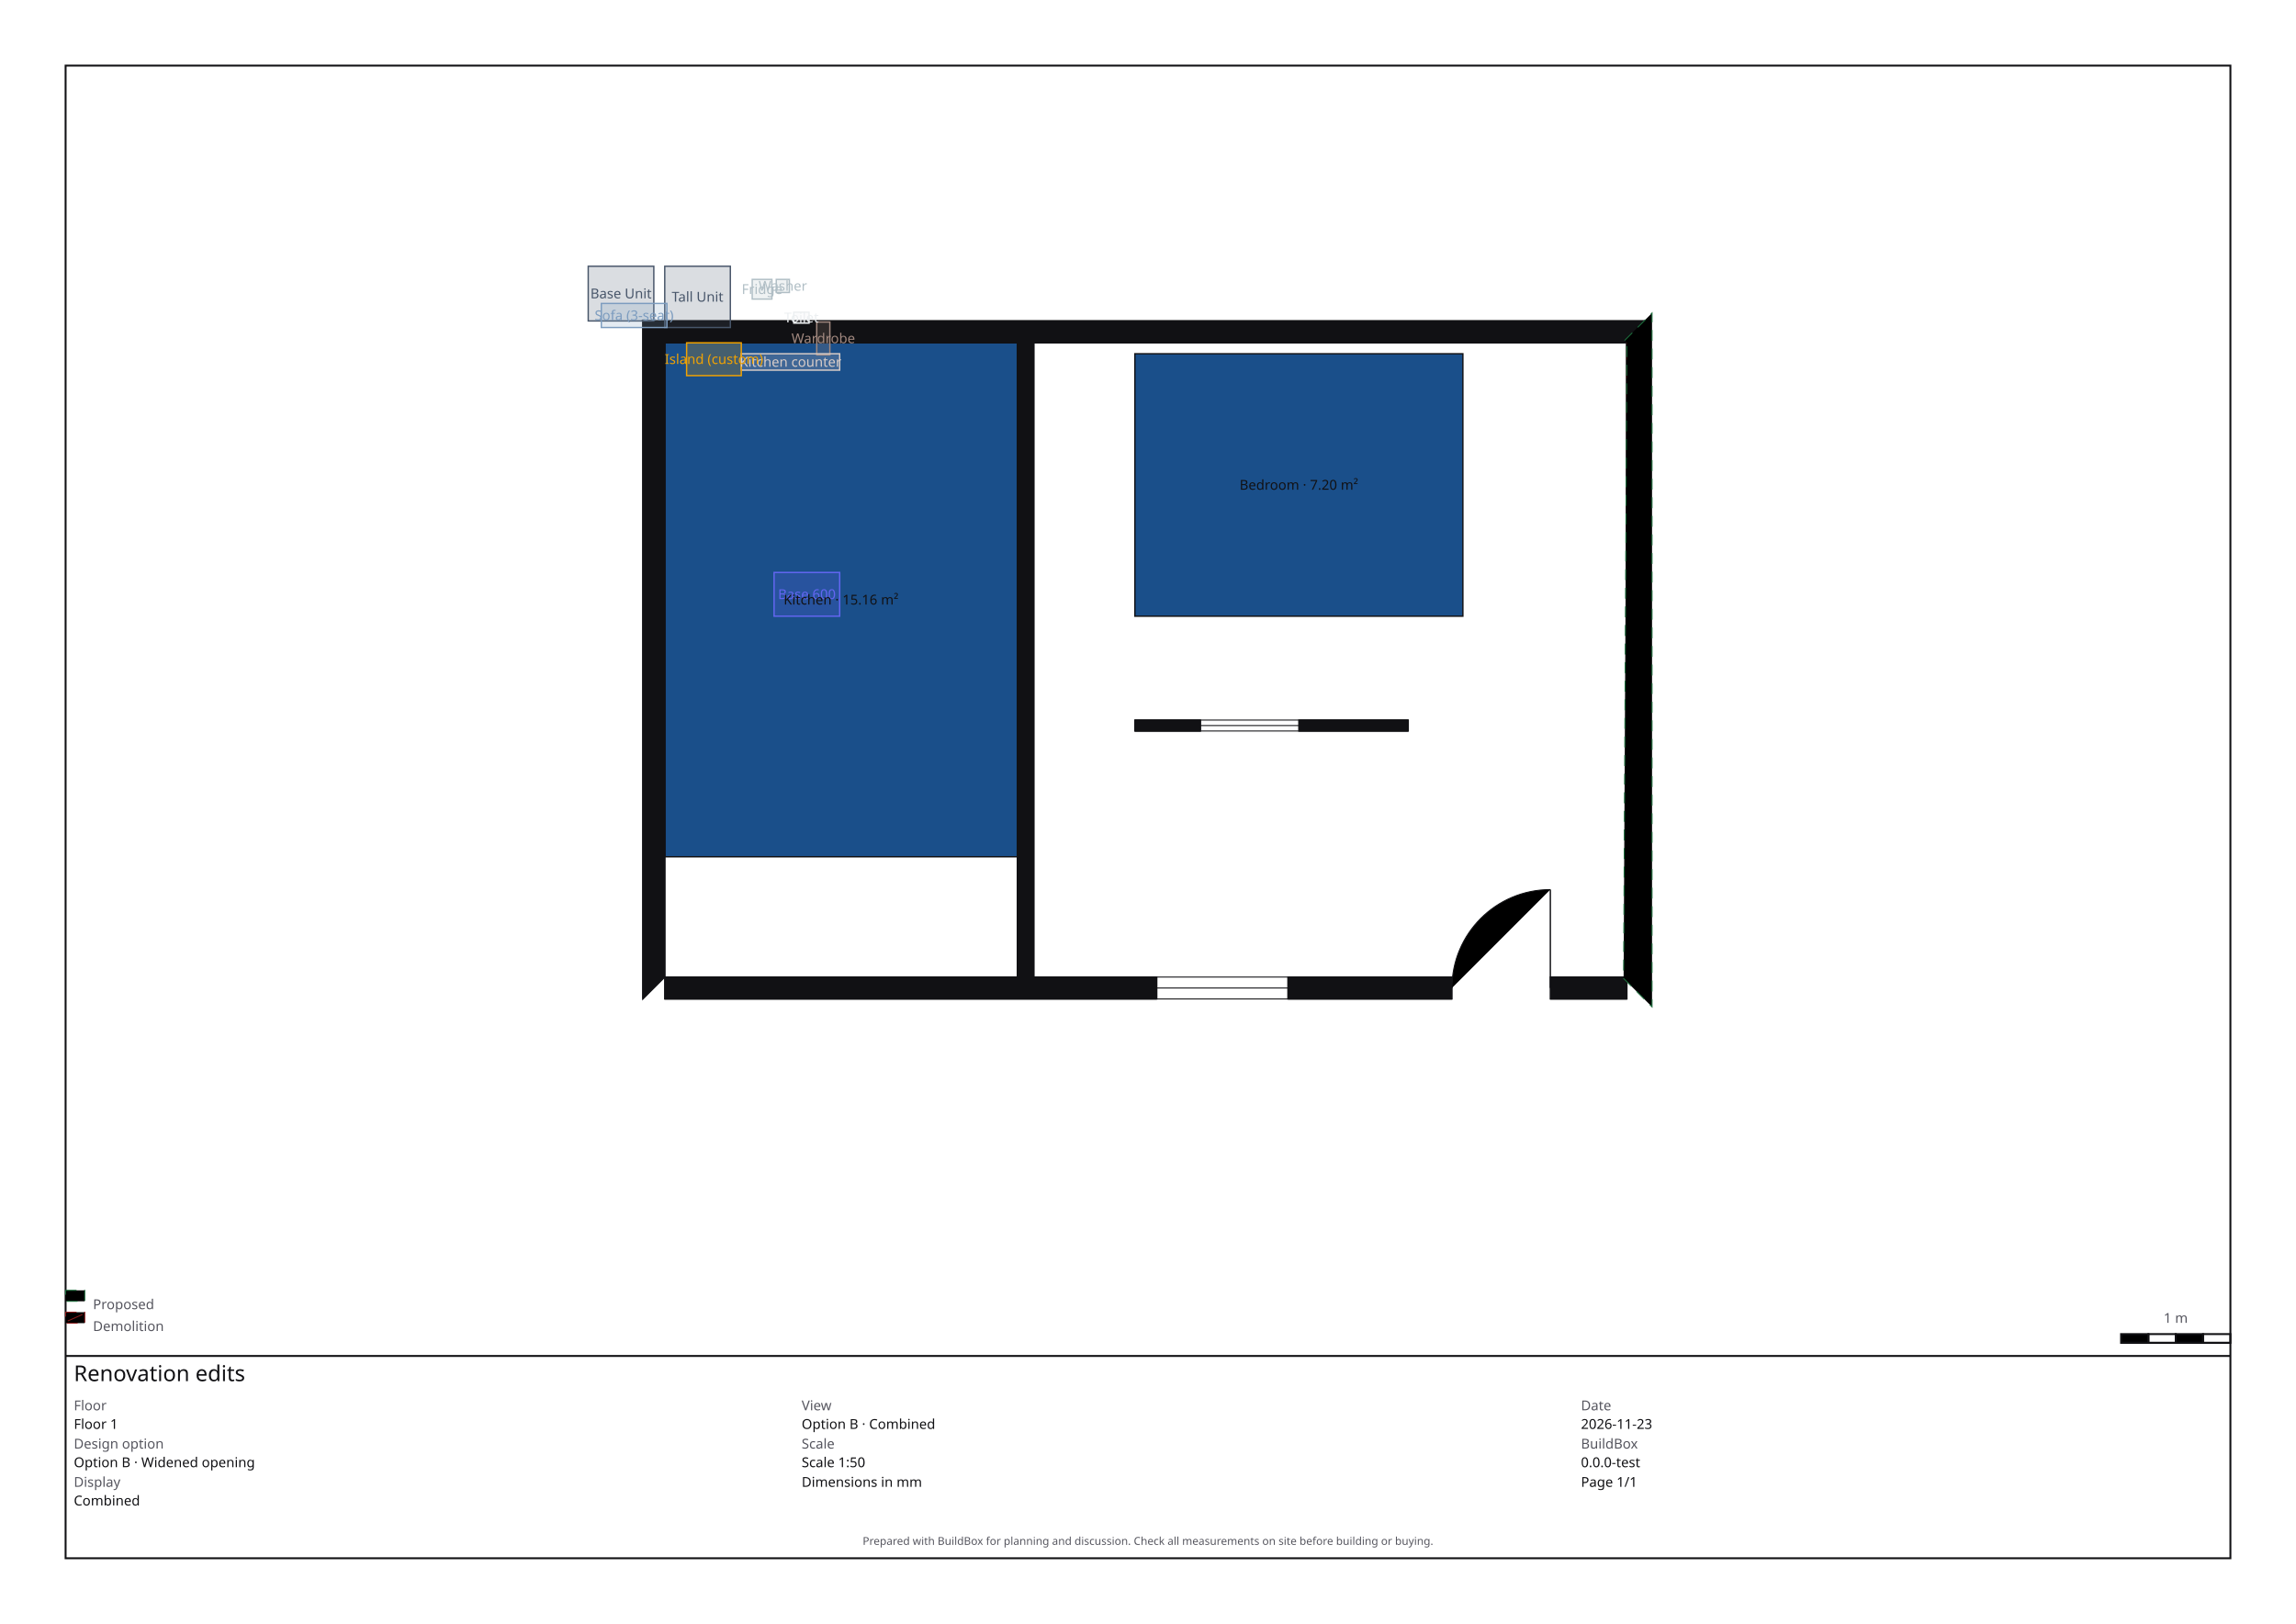
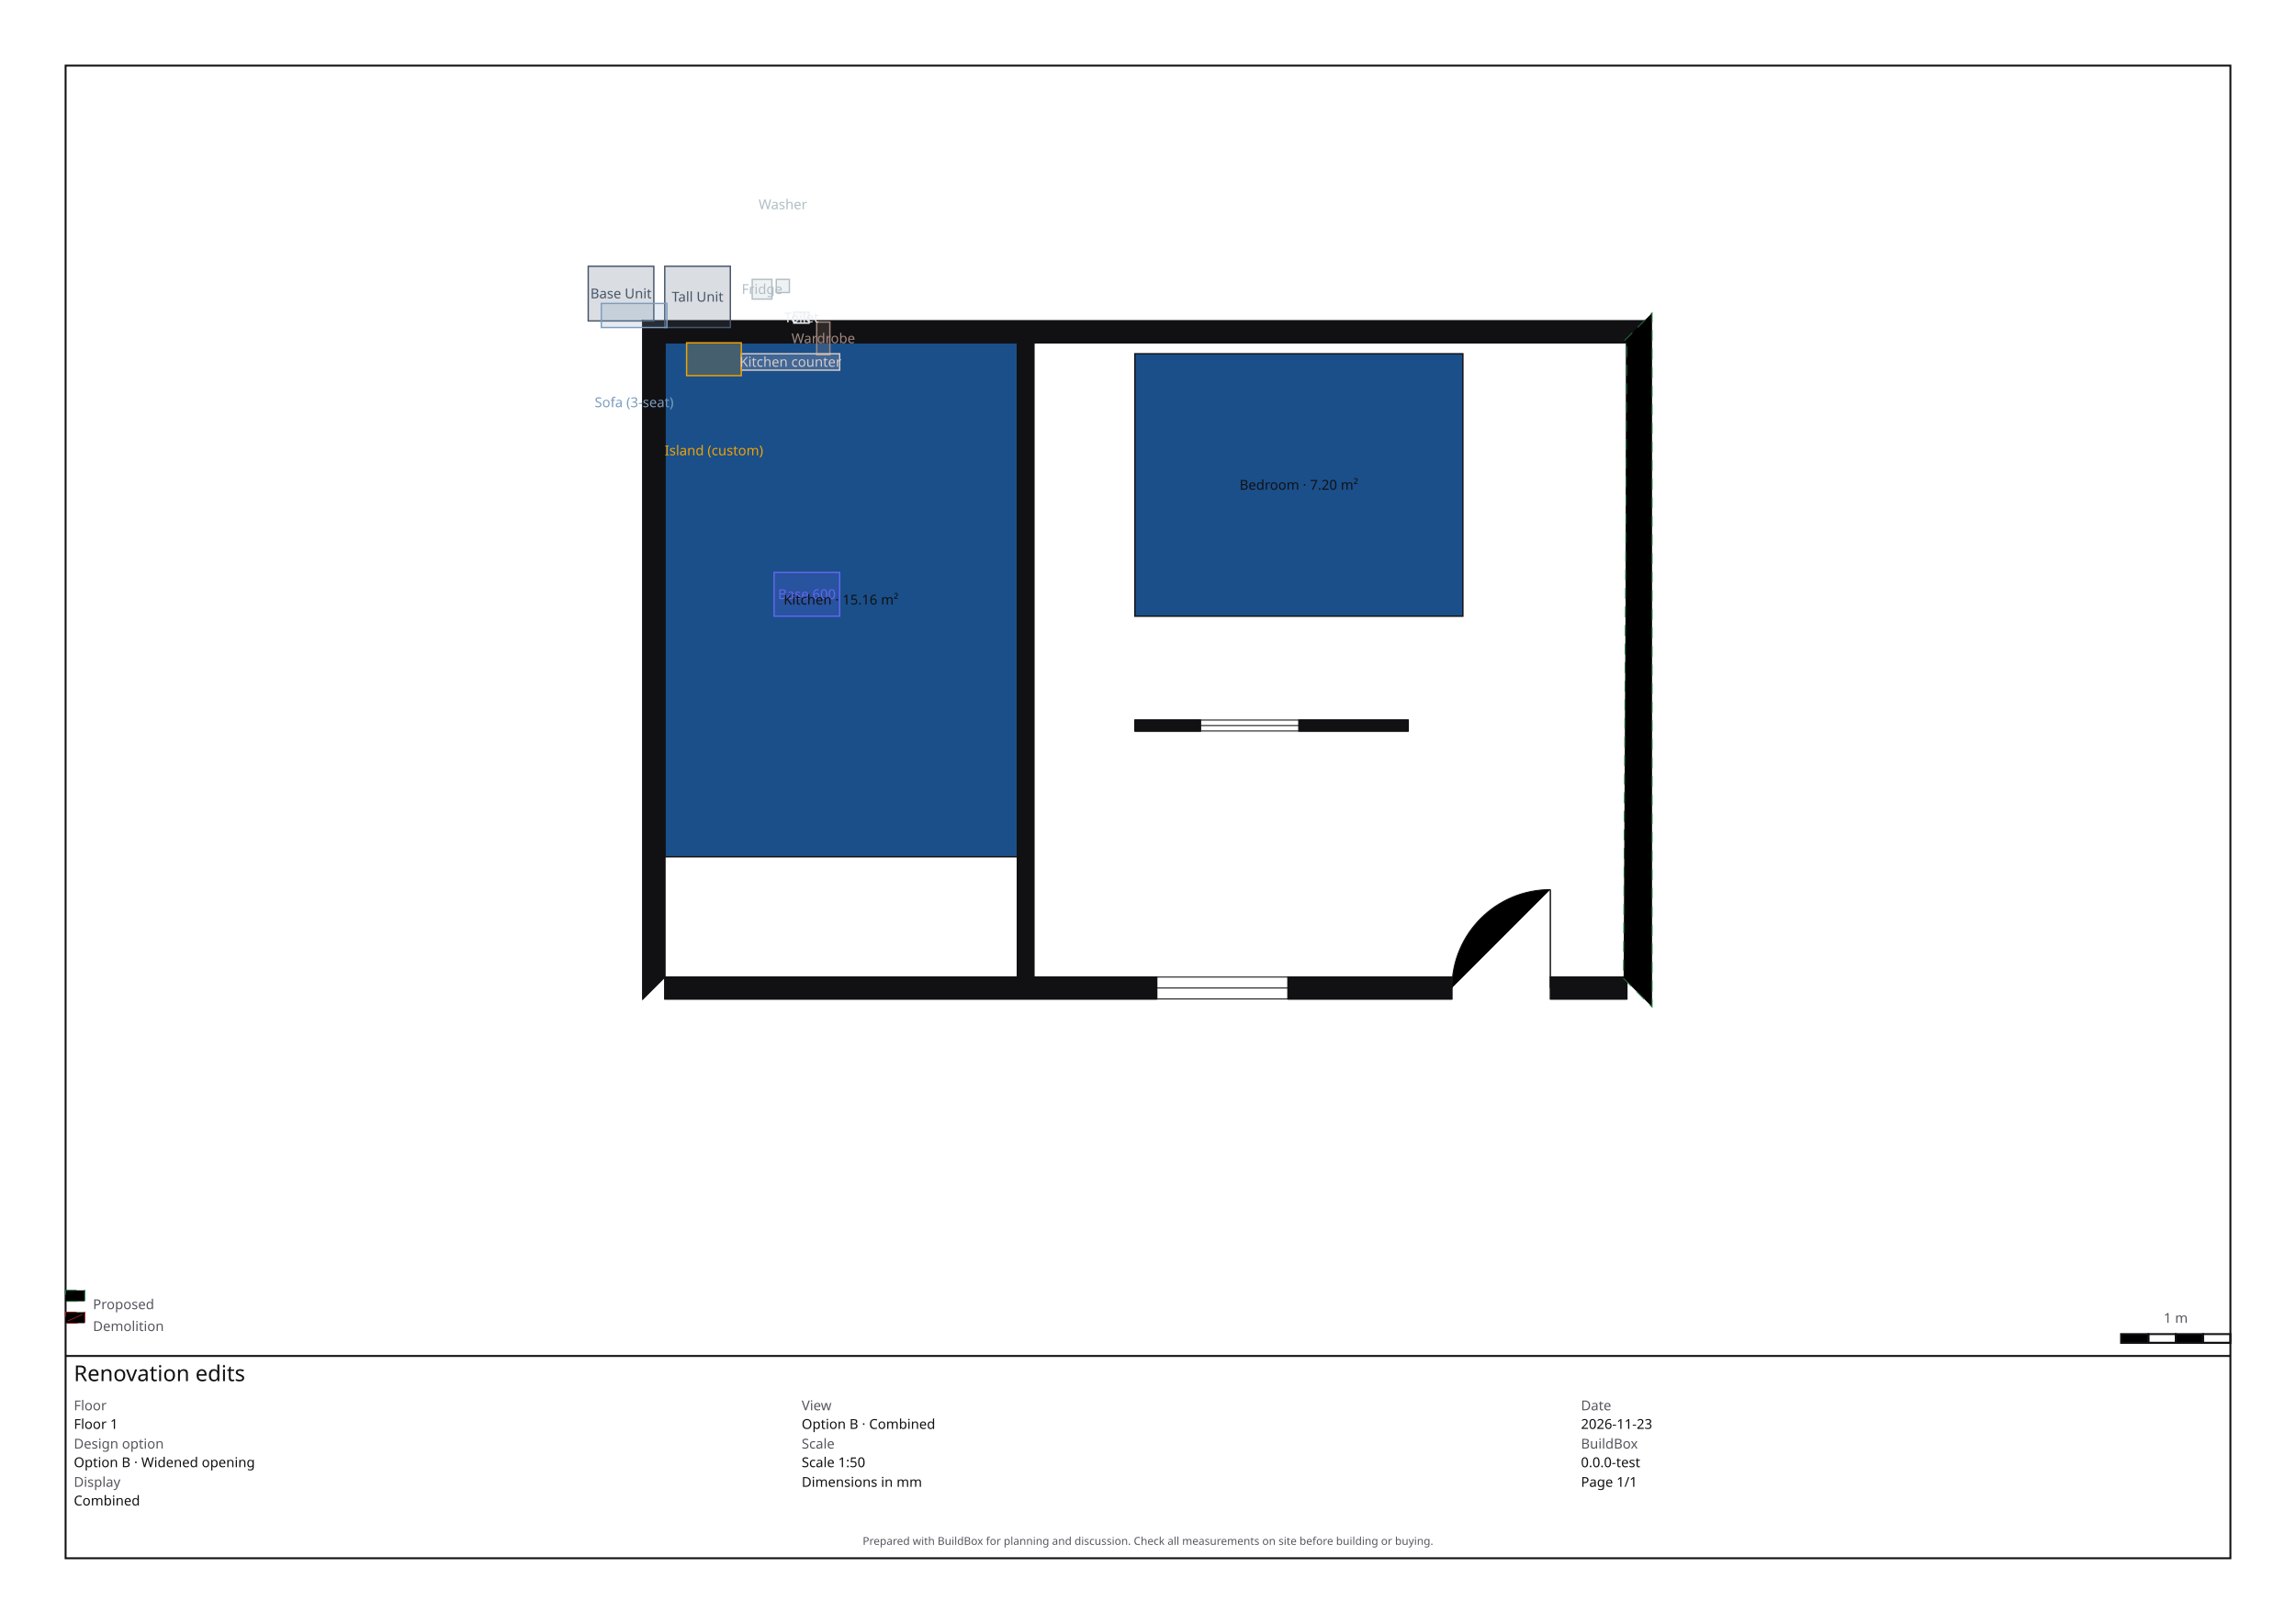
<svg xmlns="http://www.w3.org/2000/svg" width="420mm" height="297mm" viewBox="0 0 420 297">
  <g data-layer="plan-image" />
  <g data-layer="rooms">
    <path d="M 121.6 62.7 L 186.1 62.7 L 186.1 156.7 L 121.6 156.7 L 121.6 62.7 Z" fill="#1a4f8a" stroke="#111114" stroke-width="0.25" />
    <path d="M 121.6 62.7 L 186.1 62.7 L 186.1 156.7 L 121.6 156.7 L 121.6 62.7 Z" fill="transparent" stroke="none" />
    <path d="M 207.6 64.7 L 267.6 64.7 L 267.6 112.7 L 207.6 112.7 L 207.6 64.7 Z" fill="#1a4f8a" stroke="#111114" stroke-width="0.25" />
    <path d="M 207.6 64.7 L 267.6 64.7 L 267.6 112.7 L 207.6 112.7 L 207.6 64.7 Z" fill="transparent" stroke="none" />
    <path d="M 186.1 109 L 186.8 109.7 L 186.1 110.4 L 185.4 109.7 Z" fill="#1a4f8a" stroke="none" pointer-events="none" />
  </g>
  <g data-layer="walls">
    <path d="M 121.6 62.7 L 117.6 58.7 L 301.6 58.7 L 297.6 62.7 L 121.6 62.7 Z" fill="#111114" stroke="#111114" stroke-width="0.25" />
    <path d="M 117.6 58.7 L 301.6 58.7" stroke="#111114" stroke-width="0.25" pointer-events="none" />
    <path d="M 121.6 62.7 L 297.6 62.7" stroke="#111114" stroke-width="0.25" pointer-events="none" />
    <path d="M 297.6 62.7 L 301.6 58.7 L 301.6 182.7 L 297.6 178.7 L 297.6 62.7 Z" fill="#111114" stroke="#111114" stroke-width="0.25" />
    <path d="M 301.6 58.7 L 301.6 182.7" stroke="#111114" stroke-width="0.25" pointer-events="none" />
    <path d="M 297.6 62.7 L 297.6 178.7" stroke="#111114" stroke-width="0.25" pointer-events="none" />
    <path d="M 297.6 178.7 L 283.6 178.7 L 283.6 182.7 L 297.6 182.7 L 297.6 178.7 Z" fill="#111114" stroke="#111114" stroke-width="0.25" />
    <path d="M 297.6 182.7 L 283.6 182.7" stroke="#111114" stroke-width="0.25" pointer-events="none" />
    <path d="M 297.6 178.7 L 283.6 178.7" stroke="#111114" stroke-width="0.25" pointer-events="none" />
    <path d="M 265.6 178.7 L 235.6 178.7 L 235.6 182.7 L 265.6 182.7 L 265.6 178.7 Z" fill="#111114" stroke="#111114" stroke-width="0.25" />
    <path d="M 265.6 182.7 L 235.6 182.7" stroke="#111114" stroke-width="0.25" pointer-events="none" />
    <path d="M 265.6 178.7 L 235.6 178.7" stroke="#111114" stroke-width="0.25" pointer-events="none" />
    <path d="M 211.6 178.7 L 121.6 178.7 L 121.6 182.7 L 211.6 182.7 L 211.6 178.7 Z" fill="#111114" stroke="#111114" stroke-width="0.25" />
    <path d="M 211.6 182.7 L 121.6 182.7" stroke="#111114" stroke-width="0.25" pointer-events="none" />
    <path d="M 211.6 178.7 L 121.6 178.7" stroke="#111114" stroke-width="0.25" pointer-events="none" />
    <path d="M 121.6 178.7 L 117.6 182.7 L 117.6 58.7 L 121.6 62.7 L 121.6 178.7 Z" fill="#111114" stroke="#111114" stroke-width="0.25" />
    <path d="M 117.6 182.7 L 117.6 58.7" stroke="#111114" stroke-width="0.25" pointer-events="none" />
    <path d="M 121.6 178.7 L 121.6 62.7" stroke="#111114" stroke-width="0.25" pointer-events="none" />
    <path d="M 186.1 62.7 L 189.1 62.7 L 189.1 178.7 L 186.1 178.7 L 186.1 62.7 Z" fill="#111114" stroke="#111114" stroke-width="0.25" />
    <path d="M 189.1 62.7 L 189.1 178.7" stroke="#111114" stroke-width="0.25" pointer-events="none" />
    <path d="M 186.1 62.7 L 186.1 178.7" stroke="#111114" stroke-width="0.25" pointer-events="none" />
    <path d="M 207.6 133.7 L 219.6 133.7 L 219.6 131.7 L 207.6 131.7 L 207.6 133.7 Z" fill="#111114" stroke="#111114" stroke-width="0.25" />
    <path d="M 207.6 131.7 L 219.6 131.7" stroke="#111114" stroke-width="0.25" pointer-events="none" />
    <path d="M 207.6 133.7 L 219.6 133.7" stroke="#111114" stroke-width="0.25" pointer-events="none" />
    <path d="M 237.6 133.7 L 257.6 133.7 L 257.6 131.7 L 237.6 131.7 L 237.6 133.7 Z" fill="#111114" stroke="#111114" stroke-width="0.25" />
    <path d="M 237.6 131.7 L 257.6 131.7" stroke="#111114" stroke-width="0.25" pointer-events="none" />
    <path d="M 237.6 133.7 L 257.6 133.7" stroke="#111114" stroke-width="0.25" pointer-events="none" />
    <path d="M 297.6 62.7 L 301.6 58.7 L 301.6 182.7 L 297.6 178.7 L 297.6 62.7 Z" fill="#111114" stroke="#111114" stroke-width="0.25" />
    <path d="M 301.6 58.7 L 301.6 182.7" stroke="#111114" stroke-width="0.25" pointer-events="none" />
    <path d="M 297.6 62.7 L 297.6 178.7" stroke="#111114" stroke-width="0.25" pointer-events="none" />
    <path d="M 297.6 62.7 L 301.6 58.7 L 301.6 182.7 L 297.6 178.7 L 297.6 62.7 Z" stroke="#8a1a1a" stroke-width="0.18" stroke-dasharray="2 1.4" pointer-events="none" />
    <path d="M 297.6 62.9 L 301.6 58.9 M 297.6 64.3 L 301.6 60.3 M 297.6 65.7 L 301.6 61.7 M 297.6 67.1 L 301.6 63.1 M 297.6 68.5 L 301.6 64.5 M 297.6 69.9 L 301.6 65.9 M 297.6 71.3 L 301.6 67.3 M 297.6 72.7 L 301.6 68.7 M 297.6 74.1 L 301.6 70.1 M 297.6 75.5 L 301.6 71.5 M 297.6 76.9 L 301.6 72.9 M 297.6 78.3 L 301.6 74.3 M 297.6 79.7 L 301.6 75.7 M 297.6 81.1 L 301.6 77.1 M 297.6 82.5 L 301.6 78.5 M 297.6 83.9 L 301.6 79.9 M 297.6 85.3 L 301.6 81.3 M 297.6 86.7 L 301.6 82.7 M 297.6 88.1 L 301.6 84.1 M 297.6 89.5 L 301.6 85.5 M 297.6 90.9 L 301.6 86.9 M 297.6 92.3 L 301.6 88.3 M 297.6 93.7 L 301.6 89.7 M 297.6 95.1 L 301.6 91.1 M 297.6 96.5 L 301.6 92.5 M 297.6 97.9 L 301.6 93.9 M 297.6 99.3 L 301.6 95.3 M 297.6 100.7 L 301.6 96.7 M 297.6 102.1 L 301.6 98.1 M 297.6 103.5 L 301.6 99.5 M 297.6 104.9 L 301.6 100.9 M 297.6 106.3 L 301.6 102.3 M 297.6 107.7 L 301.6 103.7 M 297.6 109.1 L 301.6 105.1 M 297.6 110.5 L 301.6 106.5 M 297.6 111.9 L 301.6 107.9 M 297.6 113.3 L 301.6 109.3 M 297.6 114.7 L 301.6 110.7 M 297.6 116.1 L 301.6 112.1 M 297.6 117.5 L 301.6 113.5 M 297.6 118.9 L 301.6 114.9 M 297.6 120.3 L 301.6 116.3 M 297.6 121.7 L 301.6 117.7 M 297.6 123.1 L 301.6 119.1 M 297.6 124.5 L 301.6 120.5 M 297.6 125.9 L 301.6 121.9 M 297.6 127.3 L 301.6 123.3 M 297.6 128.7 L 301.6 124.7 M 297.6 130.1 L 301.6 126.1 M 297.6 131.5 L 301.6 127.5 M 297.6 132.9 L 301.6 128.9 M 297.6 134.3 L 301.6 130.3 M 297.6 135.7 L 301.6 131.7 M 297.6 137.1 L 301.6 133.1 M 297.6 138.5 L 301.6 134.5 M 297.6 139.9 L 301.6 135.9 M 297.6 141.3 L 301.6 137.3 M 297.6 142.7 L 301.6 138.7 M 297.6 144.1 L 301.6 140.1 M 297.6 145.5 L 301.6 141.5 M 297.6 146.9 L 301.6 142.9 M 297.6 148.3 L 301.6 144.3 M 297.6 149.7 L 301.6 145.7 M 297.6 151.1 L 301.6 147.1 M 297.6 152.5 L 301.6 148.5 M 297.6 153.9 L 301.6 149.9 M 297.6 155.3 L 301.6 151.3 M 297.6 156.7 L 301.6 152.7 M 297.6 158.1 L 301.6 154.1 M 297.6 159.5 L 301.6 155.5 M 297.6 160.9 L 301.6 156.9 M 297.6 162.3 L 301.6 158.3 M 297.6 163.7 L 301.6 159.7 M 297.6 165.1 L 301.6 161.1 M 297.6 166.5 L 301.6 162.5 M 297.6 167.9 L 301.6 163.9 M 297.6 169.3 L 301.6 165.3 M 297.6 170.7 L 301.6 166.7 M 297.6 172.1 L 301.6 168.1 M 297.6 173.5 L 301.6 169.5 M 297.6 174.9 L 301.6 170.9 M 297.6 176.3 L 301.6 172.3 M 297.6 177.7 L 301.6 173.7 M 297.8 178.9 L 301.6 175.1 M 298.5 179.6 L 301.6 176.5 M 299.2 180.3 L 301.6 177.9 M 299.9 181 L 301.6 179.3 M 300.6 181.7 L 301.6 180.7 M 301.3 182.4 L 301.6 182.1" stroke="#8a1a1a" stroke-width="0.18" pointer-events="none" />
    <path d="M 297.176 62.276 L 302.2 57.251 L 302.2 184.149 L 297 178.949 L 297.6 62.7 Z" stroke="#1a6b3a" stroke-width="0.18" stroke-dasharray="2 1.4" pointer-events="none" />
  </g>
  <g data-layer="wall-openings">
    <rect x="265.6" y="178.7" width="18" height="4" fill="transparent" stroke="none" />
    <path d="M 283.6 180.7 L 283.6 162.7" stroke="#111114" stroke-width="0.25" />
    <path d="M 265.6 180.7 A 18 18 0 0 1 283.6 162.7" stroke="#111114" stroke-width="0.18" pointer-events="none" />
    <rect x="211.6" y="178.7" width="24" height="4" fill="transparent" stroke="none" />
    <path d="M 235.6 182.7 L 211.6 182.7" stroke="#111114" stroke-width="0.18" />
    <path d="M 235.6 180.7 L 211.6 180.7" stroke="#111114" stroke-width="0.18" />
    <path d="M 235.6 178.7 L 211.6 178.7" stroke="#111114" stroke-width="0.18" />
    <rect x="219.6" y="131.7" width="18" height="2" fill="transparent" stroke="none" />
    <path d="M 219.6 131.7 L 237.6 131.7" stroke="#111114" stroke-width="0.18" />
    <path d="M 219.6 132.7 L 237.6 132.7" stroke="#111114" stroke-width="0.18" />
    <path d="M 219.6 133.7 L 237.6 133.7" stroke="#111114" stroke-width="0.18" />
  </g>
  <g data-layer="placed-items">
    <g transform="matrix(1,0,0,1,107.6,48.7)">
      <path d="M 0 0 L 12 0 L 12 10 L 0 10 L 0 0 Z" fill="#47556933" stroke="#475569" stroke-width="0.25" />
    </g>
    <g transform="matrix(1,0,0,1,107.6,48.7)">
      <path d="M 14 0 L 26 0 L 26 11.2 L 14 11.2 L 14 0 Z" fill="#47556933" stroke="#475569" stroke-width="0.25" />
    </g>
    <g transform="matrix(1,0,0,1,107.6,48.7)">
      <path d="M 2.4 6.8 L 14.4 6.8 L 14.4 11.2 L 2.4 11.2 L 2.4 6.8 Z" fill="#7c9cbf33" stroke="#7c9cbf" stroke-width="0.25" />
    </g>
    <g transform="matrix(1,0,0,1,107.6,48.7)">
      <path d="M 33.6 2.4 L 33.6 6 L 30 6 L 30 2.4 L 33.6 2.4 Z" fill="#b0bec533" stroke="#b0bec5" stroke-width="0.25" />
    </g>
    <g transform="matrix(1,0,0,1,107.6,48.7)">
      <path d="M 36.8 4.8 L 34.4 4.8 L 34.4 2.4 L 36.8 2.4 L 36.8 4.8 Z" fill="#b0bec533" stroke="#b0bec5" stroke-width="0.25" />
    </g>
    <g transform="matrix(1,0,0,1,107.6,48.7)">
      <path d="M 37.6 10.4 L 37.6 8.4 L 40.4 8.4 L 40.4 10.4 L 37.6 10.4 Z" fill="#eceff133" stroke="#eceff1" stroke-width="0.25" />
    </g>
    <g transform="matrix(1,0,0,1,107.6,48.7)">
      <path d="M 44.2 10.2 L 44.2 16.2 L 41.8 16.2 L 41.8 10.2 L 44.2 10.2 Z" fill="#a1887f33" stroke="#a1887f" stroke-width="0.25" />
    </g>
    <g transform="matrix(1,0,0,1,107.6,48.7)">
      <path d="M 28 16 L 46 16 L 46 19 L 28 19 L 28 16 Z" fill="#d7ccc833" stroke="#d7ccc8" stroke-width="0.25" />
    </g>
    <g transform="matrix(1,0,0,1,107.6,48.7)">
      <path d="M 28 20 L 18 20 L 18 14 L 28 14 L 28 20 Z" fill="#f0a20233" stroke="#f0a202" stroke-width="0.25" />
    </g>
    <g transform="matrix(1,0,0,1,107.6,48.7)">
      <path d="M 34 56 L 46 56 L 46 64 L 34 64 L 34 56 Z" fill="#6366f133" stroke="#6366f1" stroke-width="0.25" />
    </g>
  </g>
  <g data-layer="placed-item-labels">
    <text x="113.6" y="53.7" font-family="&quot;Noto Sans&quot;, sans-serif" font-size="2.5" text-anchor="middle" dominant-baseline="middle" fill="#475569" pointer-events="none">Base Unit</text>
    <text x="127.6" y="54.3" font-family="&quot;Noto Sans&quot;, sans-serif" font-size="2.5" text-anchor="middle" dominant-baseline="middle" fill="#475569" pointer-events="none">Tall Unit</text>
-     <text x="116" y="57.7" font-family="&quot;Noto Sans&quot;, sans-serif" font-size="2.5" text-anchor="middle" dominant-baseline="middle" fill="#7c9cbf" pointer-events="none">Sofa (3-seat)</text>
+     <text x="116" y="73.603" font-family="&quot;Noto Sans&quot;, sans-serif" font-size="2.5" text-anchor="middle" dominant-baseline="middle" fill="#7c9cbf" pointer-events="none">Sofa (3-seat)</text>
    <text x="139.4" y="52.9" font-family="&quot;Noto Sans&quot;, sans-serif" font-size="2.5" text-anchor="middle" dominant-baseline="middle" fill="#b0bec5" pointer-events="none">Fridge</text>
-     <text x="143.2" y="52.3" font-family="&quot;Noto Sans&quot;, sans-serif" font-size="2.5" text-anchor="middle" dominant-baseline="middle" fill="#b0bec5" pointer-events="none">Washer</text>
+     <text x="143.2" y="37.398" font-family="&quot;Noto Sans&quot;, sans-serif" font-size="2.5" text-anchor="middle" dominant-baseline="middle" fill="#b0bec5" pointer-events="none">Washer</text>
    <text x="146.6" y="58.1" font-family="&quot;Noto Sans&quot;, sans-serif" font-size="2.5" text-anchor="middle" dominant-baseline="middle" fill="#eceff1" pointer-events="none">Toilet</text>
    <text x="150.6" y="61.9" font-family="&quot;Noto Sans&quot;, sans-serif" font-size="2.5" text-anchor="middle" dominant-baseline="middle" fill="#a1887f" pointer-events="none">Wardrobe</text>
    <text x="144.6" y="66.2" font-family="&quot;Noto Sans&quot;, sans-serif" font-size="2.5" text-anchor="middle" dominant-baseline="middle" fill="#d7ccc8" pointer-events="none">Kitchen counter</text>
-     <text x="130.6" y="65.7" font-family="&quot;Noto Sans&quot;, sans-serif" font-size="2.5" text-anchor="middle" dominant-baseline="middle" fill="#f0a202" pointer-events="none">Island (custom)</text>
+     <text x="130.6" y="82.403" font-family="&quot;Noto Sans&quot;, sans-serif" font-size="2.5" text-anchor="middle" dominant-baseline="middle" fill="#f0a202" pointer-events="none">Island (custom)</text>
    <text x="147.6" y="108.7" font-family="&quot;Noto Sans&quot;, sans-serif" font-size="2.5" text-anchor="middle" dominant-baseline="middle" fill="#6366f1" pointer-events="none">Base 600</text>
  </g>
  <g data-layer="wall-labels">
    <text x="209.6" y="60.7" font-family="&quot;Noto Sans&quot;, sans-serif" font-size="2.5" text-anchor="middle" dominant-baseline="middle" fill="none" pointer-events="none">W-1</text>
    <text x="299.6" y="120.7" font-family="&quot;Noto Sans&quot;, sans-serif" font-size="2.5" text-anchor="middle" dominant-baseline="middle" fill="none" pointer-events="none">W-2</text>
    <text x="209.6" y="180.7" font-family="&quot;Noto Sans&quot;, sans-serif" font-size="2.5" text-anchor="middle" dominant-baseline="middle" fill="none" pointer-events="none">W-3</text>
    <text x="119.6" y="120.7" font-family="&quot;Noto Sans&quot;, sans-serif" font-size="2.5" text-anchor="middle" dominant-baseline="middle" fill="none" pointer-events="none">W-4</text>
    <text x="187.6" y="120.7" font-family="&quot;Noto Sans&quot;, sans-serif" font-size="2.5" text-anchor="middle" dominant-baseline="middle" fill="none" pointer-events="none">W-5</text>
    <text x="232.6" y="136.45" font-family="&quot;Noto Sans&quot;, sans-serif" font-size="2.5" text-anchor="middle" dominant-baseline="middle" fill="none" pointer-events="none">W-6</text>
    <text x="299.6" y="120.7" font-family="&quot;Noto Sans&quot;, sans-serif" font-size="2.5" text-anchor="middle" dominant-baseline="middle" fill="none" pointer-events="none">W-2′</text>
  </g>
  <g data-layer="room-labels">
    <text x="153.85" y="109.7" font-family="&quot;Noto Sans&quot;, sans-serif" font-size="2.5" text-anchor="middle" dominant-baseline="middle" fill="#111114" pointer-events="none">Kitchen · 15.16 m²</text>
    <text x="237.6" y="88.7" font-family="&quot;Noto Sans&quot;, sans-serif" font-size="2.5" text-anchor="middle" dominant-baseline="middle" fill="#111114" pointer-events="none">Bedroom · 7.20 m²</text>
  </g>
  <g data-layer="sheet-furniture">
    <rect x="12" y="12" width="396" height="273" fill="none" stroke="#111114" stroke-width="0.35" pointer-events="none" />
    <path d="M 12 248 L 408 248" stroke="#111114" stroke-width="0.35" pointer-events="none" />
    <text x="13.5" y="249.5" font-family="&quot;Noto Sans&quot;, sans-serif" font-size="4" dominant-baseline="hanging" fill="#111114" pointer-events="none">Renovation edits</text>
    <text x="13.5" y="256" font-family="&quot;Noto Sans&quot;, sans-serif" font-size="2.5" dominant-baseline="hanging" fill="#55555e" pointer-events="none">Floor</text>
    <text x="13.5" y="259.4" font-family="&quot;Noto Sans&quot;, sans-serif" font-size="2.5" dominant-baseline="hanging" fill="#111114" pointer-events="none">Floor 1</text>
    <text x="13.5" y="263" font-family="&quot;Noto Sans&quot;, sans-serif" font-size="2.5" dominant-baseline="hanging" fill="#55555e" pointer-events="none">Design option</text>
    <text x="13.5" y="266.4" font-family="&quot;Noto Sans&quot;, sans-serif" font-size="2.5" dominant-baseline="hanging" fill="#111114" pointer-events="none">Option B · Widened opening</text>
    <text x="13.5" y="270" font-family="&quot;Noto Sans&quot;, sans-serif" font-size="2.5" dominant-baseline="hanging" fill="#55555e" pointer-events="none">Display</text>
    <text x="13.5" y="273.4" font-family="&quot;Noto Sans&quot;, sans-serif" font-size="2.5" dominant-baseline="hanging" fill="#111114" pointer-events="none">Combined</text>
    <text x="146.64" y="256" font-family="&quot;Noto Sans&quot;, sans-serif" font-size="2.5" dominant-baseline="hanging" fill="#55555e" pointer-events="none">View</text>
    <text x="146.64" y="259.4" font-family="&quot;Noto Sans&quot;, sans-serif" font-size="2.5" dominant-baseline="hanging" fill="#111114" pointer-events="none">Option B · Combined</text>
    <text x="146.64" y="263" font-family="&quot;Noto Sans&quot;, sans-serif" font-size="2.5" dominant-baseline="hanging" fill="#55555e" pointer-events="none">Scale</text>
    <text x="146.64" y="266.4" font-family="&quot;Noto Sans&quot;, sans-serif" font-size="2.5" dominant-baseline="hanging" fill="#111114" pointer-events="none">Scale 1:50</text>
    <text x="146.64" y="270" font-family="&quot;Noto Sans&quot;, sans-serif" font-size="2.5" dominant-baseline="hanging" fill="#111114" pointer-events="none">Dimensions in mm</text>
    <text x="289.2" y="256" font-family="&quot;Noto Sans&quot;, sans-serif" font-size="2.5" dominant-baseline="hanging" fill="#55555e" pointer-events="none">Date</text>
    <text x="289.2" y="259.4" font-family="&quot;Noto Sans&quot;, sans-serif" font-size="2.5" dominant-baseline="hanging" fill="#111114" pointer-events="none">2026-11-23</text>
    <text x="289.2" y="263" font-family="&quot;Noto Sans&quot;, sans-serif" font-size="2.5" dominant-baseline="hanging" fill="#55555e" pointer-events="none">BuildBox</text>
    <text x="289.2" y="266.4" font-family="&quot;Noto Sans&quot;, sans-serif" font-size="2.5" dominant-baseline="hanging" fill="#111114" pointer-events="none">0.0.0-test</text>
    <text x="289.2" y="270" font-family="&quot;Noto Sans&quot;, sans-serif" font-size="2.5" dominant-baseline="hanging" fill="#111114" pointer-events="none">Page 1/1</text>
    <text x="210" y="281" font-family="&quot;Noto Sans&quot;, sans-serif" font-size="2" text-anchor="middle" dominant-baseline="hanging" fill="#55555e" pointer-events="none">Prepared with BuildBox for planning and discussion. Check all measurements on site before building or buying.</text>
    <text x="398" y="240" font-family="&quot;Noto Sans&quot;, sans-serif" font-size="2.5" text-anchor="middle" dominant-baseline="hanging" fill="#55555e" pointer-events="none">1 m</text>
    <rect x="388" y="244" width="5" height="1.6" stroke="#111114" stroke-width="0.35" pointer-events="none" />
    <rect x="393" y="244" width="5" height="1.6" fill="none" stroke="#111114" stroke-width="0.35" pointer-events="none" />
    <rect x="398" y="244" width="5" height="1.6" stroke="#111114" stroke-width="0.35" pointer-events="none" />
    <rect x="403" y="244" width="5" height="1.6" fill="none" stroke="#111114" stroke-width="0.35" pointer-events="none" />
    <path d="M 388 245.6 L 408 245.6" stroke="#111114" stroke-width="0.35" pointer-events="none" />
    <rect x="12" y="240" width="3.5" height="2" stroke="#8a1a1a" stroke-width="0.18" stroke-dasharray="2 1.4" pointer-events="none" />
    <path d="M 12.4 241.6 L 15.1 240.4 Z" stroke="#8a1a1a" stroke-width="0.18" pointer-events="none" />
    <text x="17" y="241.5" font-family="&quot;Noto Sans&quot;, sans-serif" font-size="2.5" dominant-baseline="hanging" fill="#55555e" pointer-events="none">Demolition</text>
    <rect x="12" y="236" width="3.5" height="2" stroke="#1a6b3a" stroke-width="0.18" stroke-dasharray="2 1.4" pointer-events="none" />
    <text x="17" y="237.5" font-family="&quot;Noto Sans&quot;, sans-serif" font-size="2.5" dominant-baseline="hanging" fill="#55555e" pointer-events="none">Proposed</text>
  </g>
</svg>
